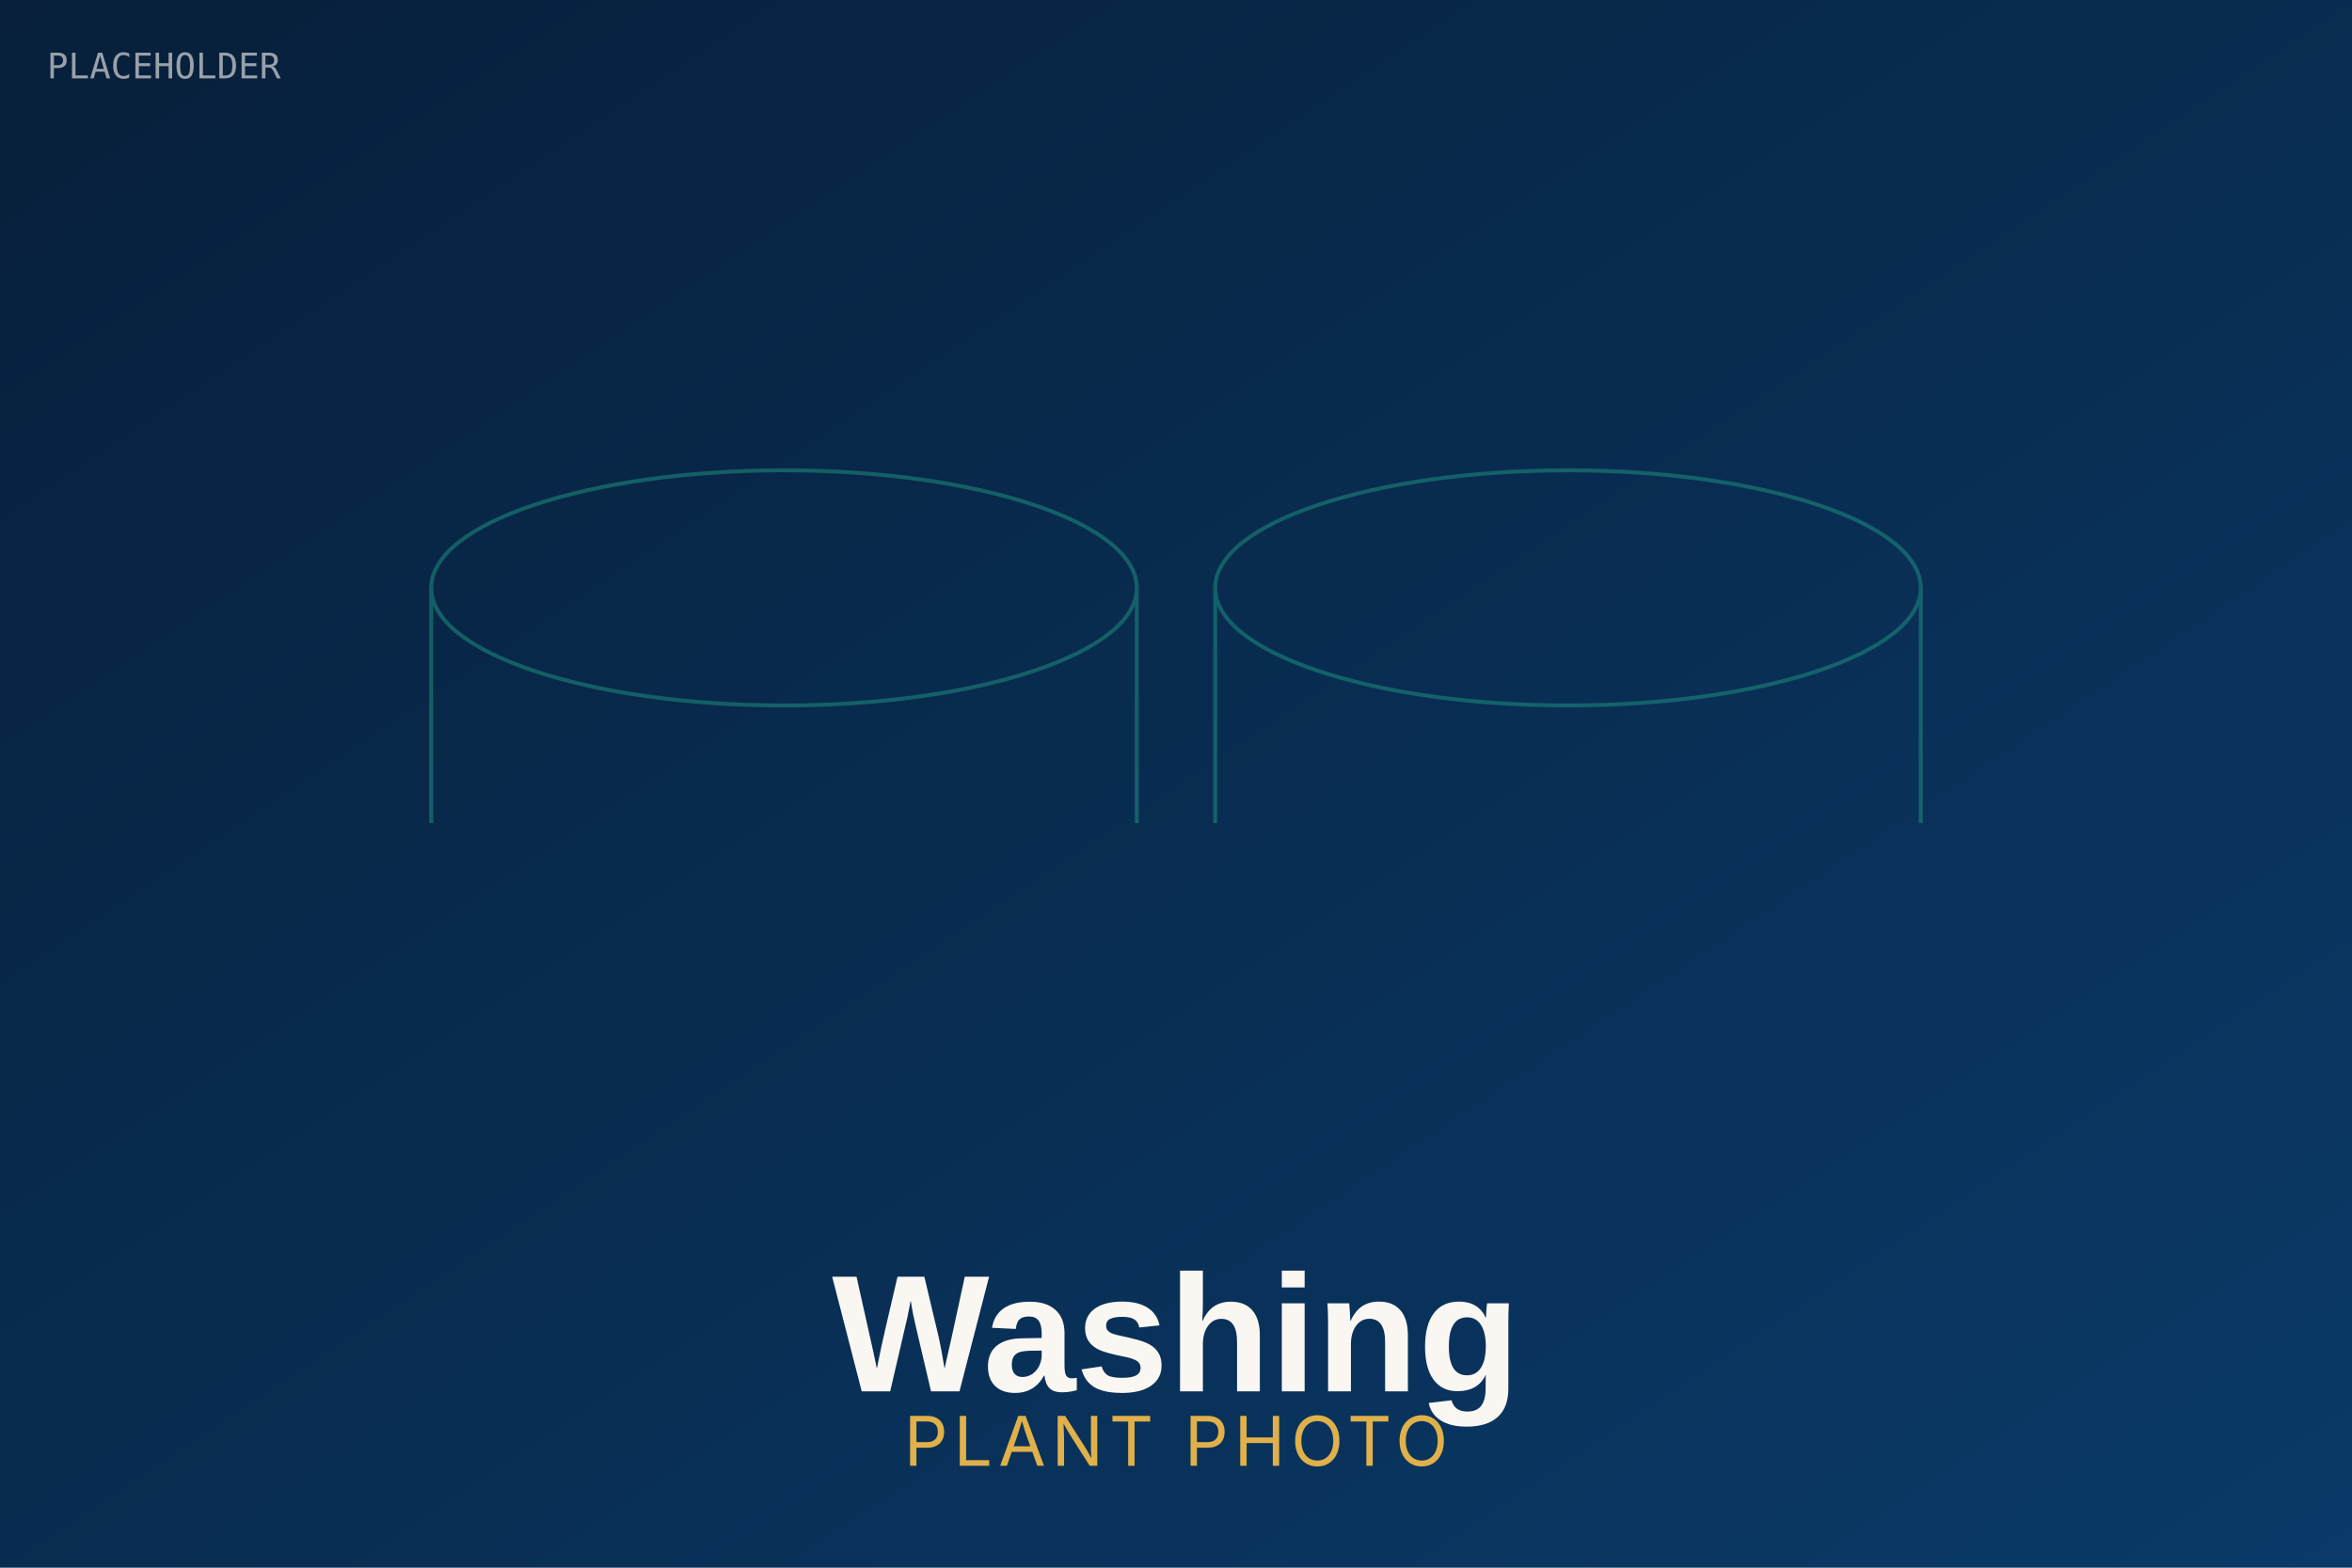
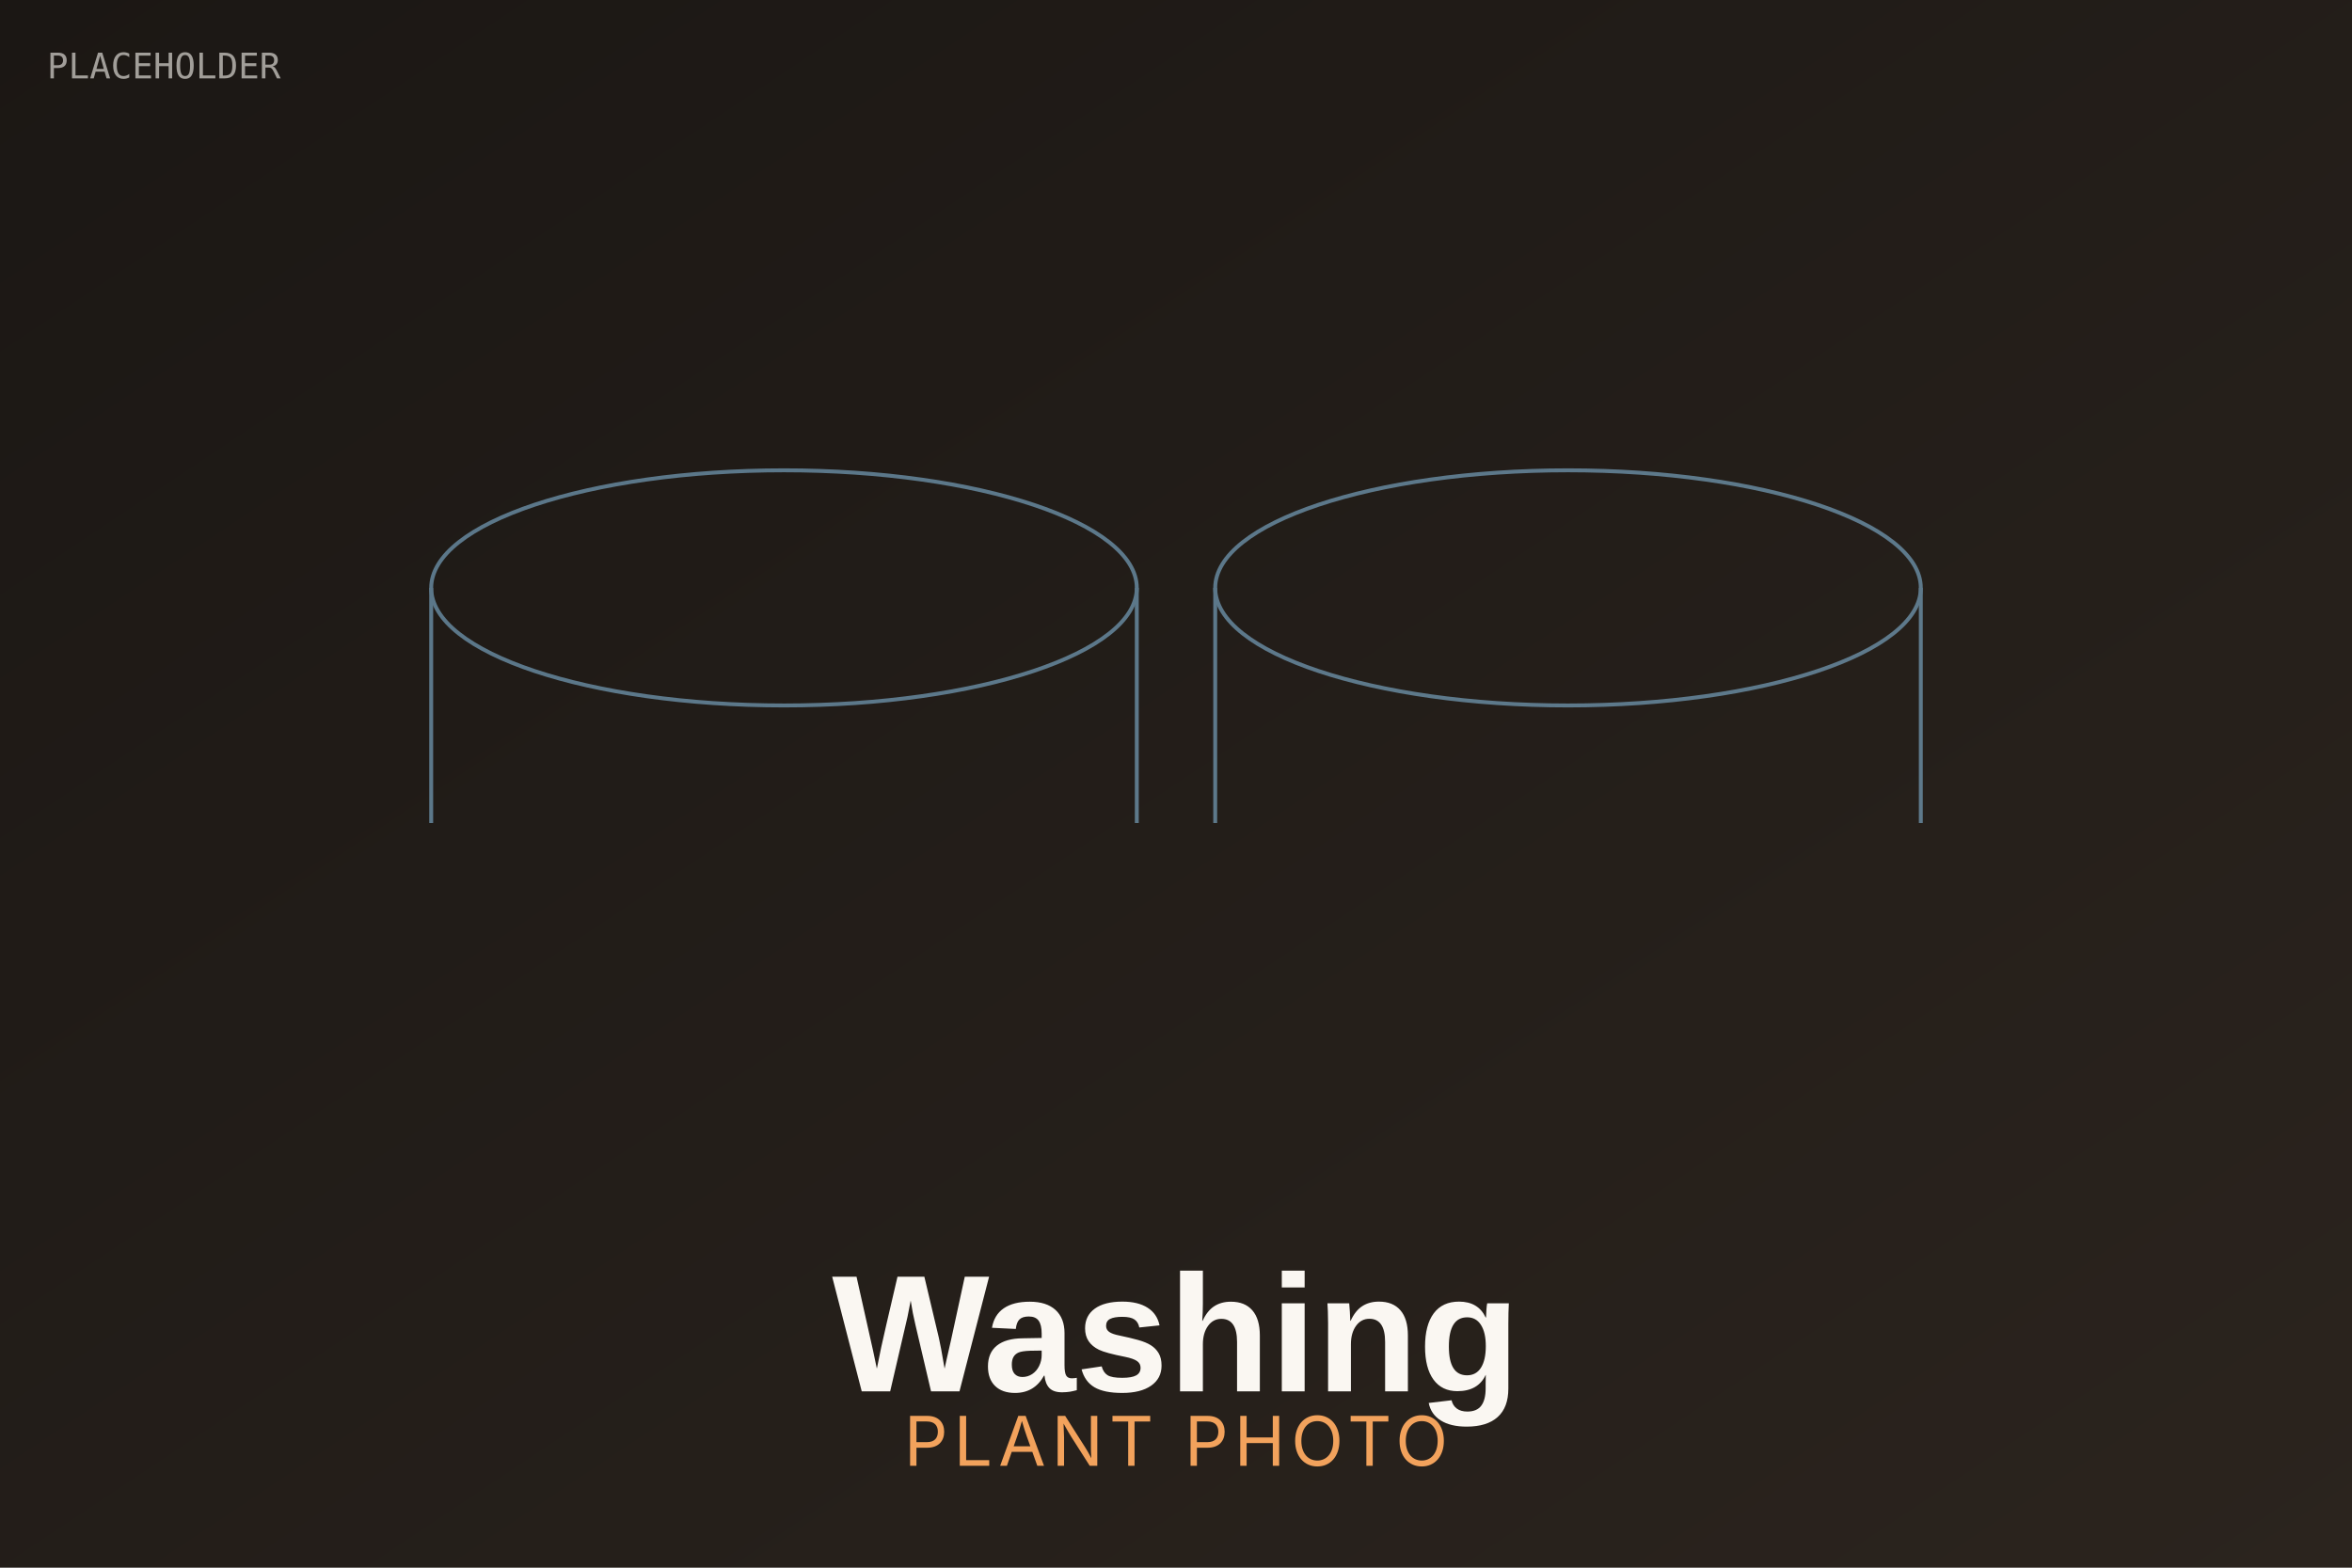
<svg xmlns="http://www.w3.org/2000/svg" viewBox="0 0 1200 800" width="1200" height="800">
  <defs>
    <linearGradient id="g" x1="0" y1="0" x2="1" y2="1">
-       <stop offset="0" stop-color="#071F3A" />
-       <stop offset="1" stop-color="#0A3A68" />
+       <stop offset="0" stop-color="#1B1714" />
+       <stop offset="1" stop-color="#2B241E" />
    </linearGradient>
  </defs>
  <rect width="1200" height="800" fill="url(#g)" />
-   <g fill="none" stroke="#1E8C7E" stroke-width="2" opacity=".55">
+   <g fill="none" stroke="#8CC3E8" stroke-width="2" opacity=".55">
    <ellipse cx="400" cy="300" rx="180" ry="60" />
    <ellipse cx="800" cy="300" rx="180" ry="60" />
    <path d="M220 300v120M580 300v120M620 300v120M980 300v120" />
  </g>
  <text x="600.0" y="710" text-anchor="middle" font-family="Plus Jakarta Sans,Arial,sans-serif" font-weight="800" font-size="85" fill="#FAF7F2">Washing</text>
-   <text x="600.0" y="748" text-anchor="middle" font-family="Inter,Arial,sans-serif" font-size="35" fill="#E0B04A" letter-spacing="3">PLANT PHOTO</text>
+   <text x="600.0" y="748" text-anchor="middle" font-family="Inter,Arial,sans-serif" font-size="35" fill="#F2A25C" letter-spacing="3">PLANT PHOTO</text>
  <text x="24" y="40" font-family="JetBrains Mono,monospace" font-size="18" fill="#FAF7F2" opacity=".6">PLACEHOLDER</text>
</svg>
